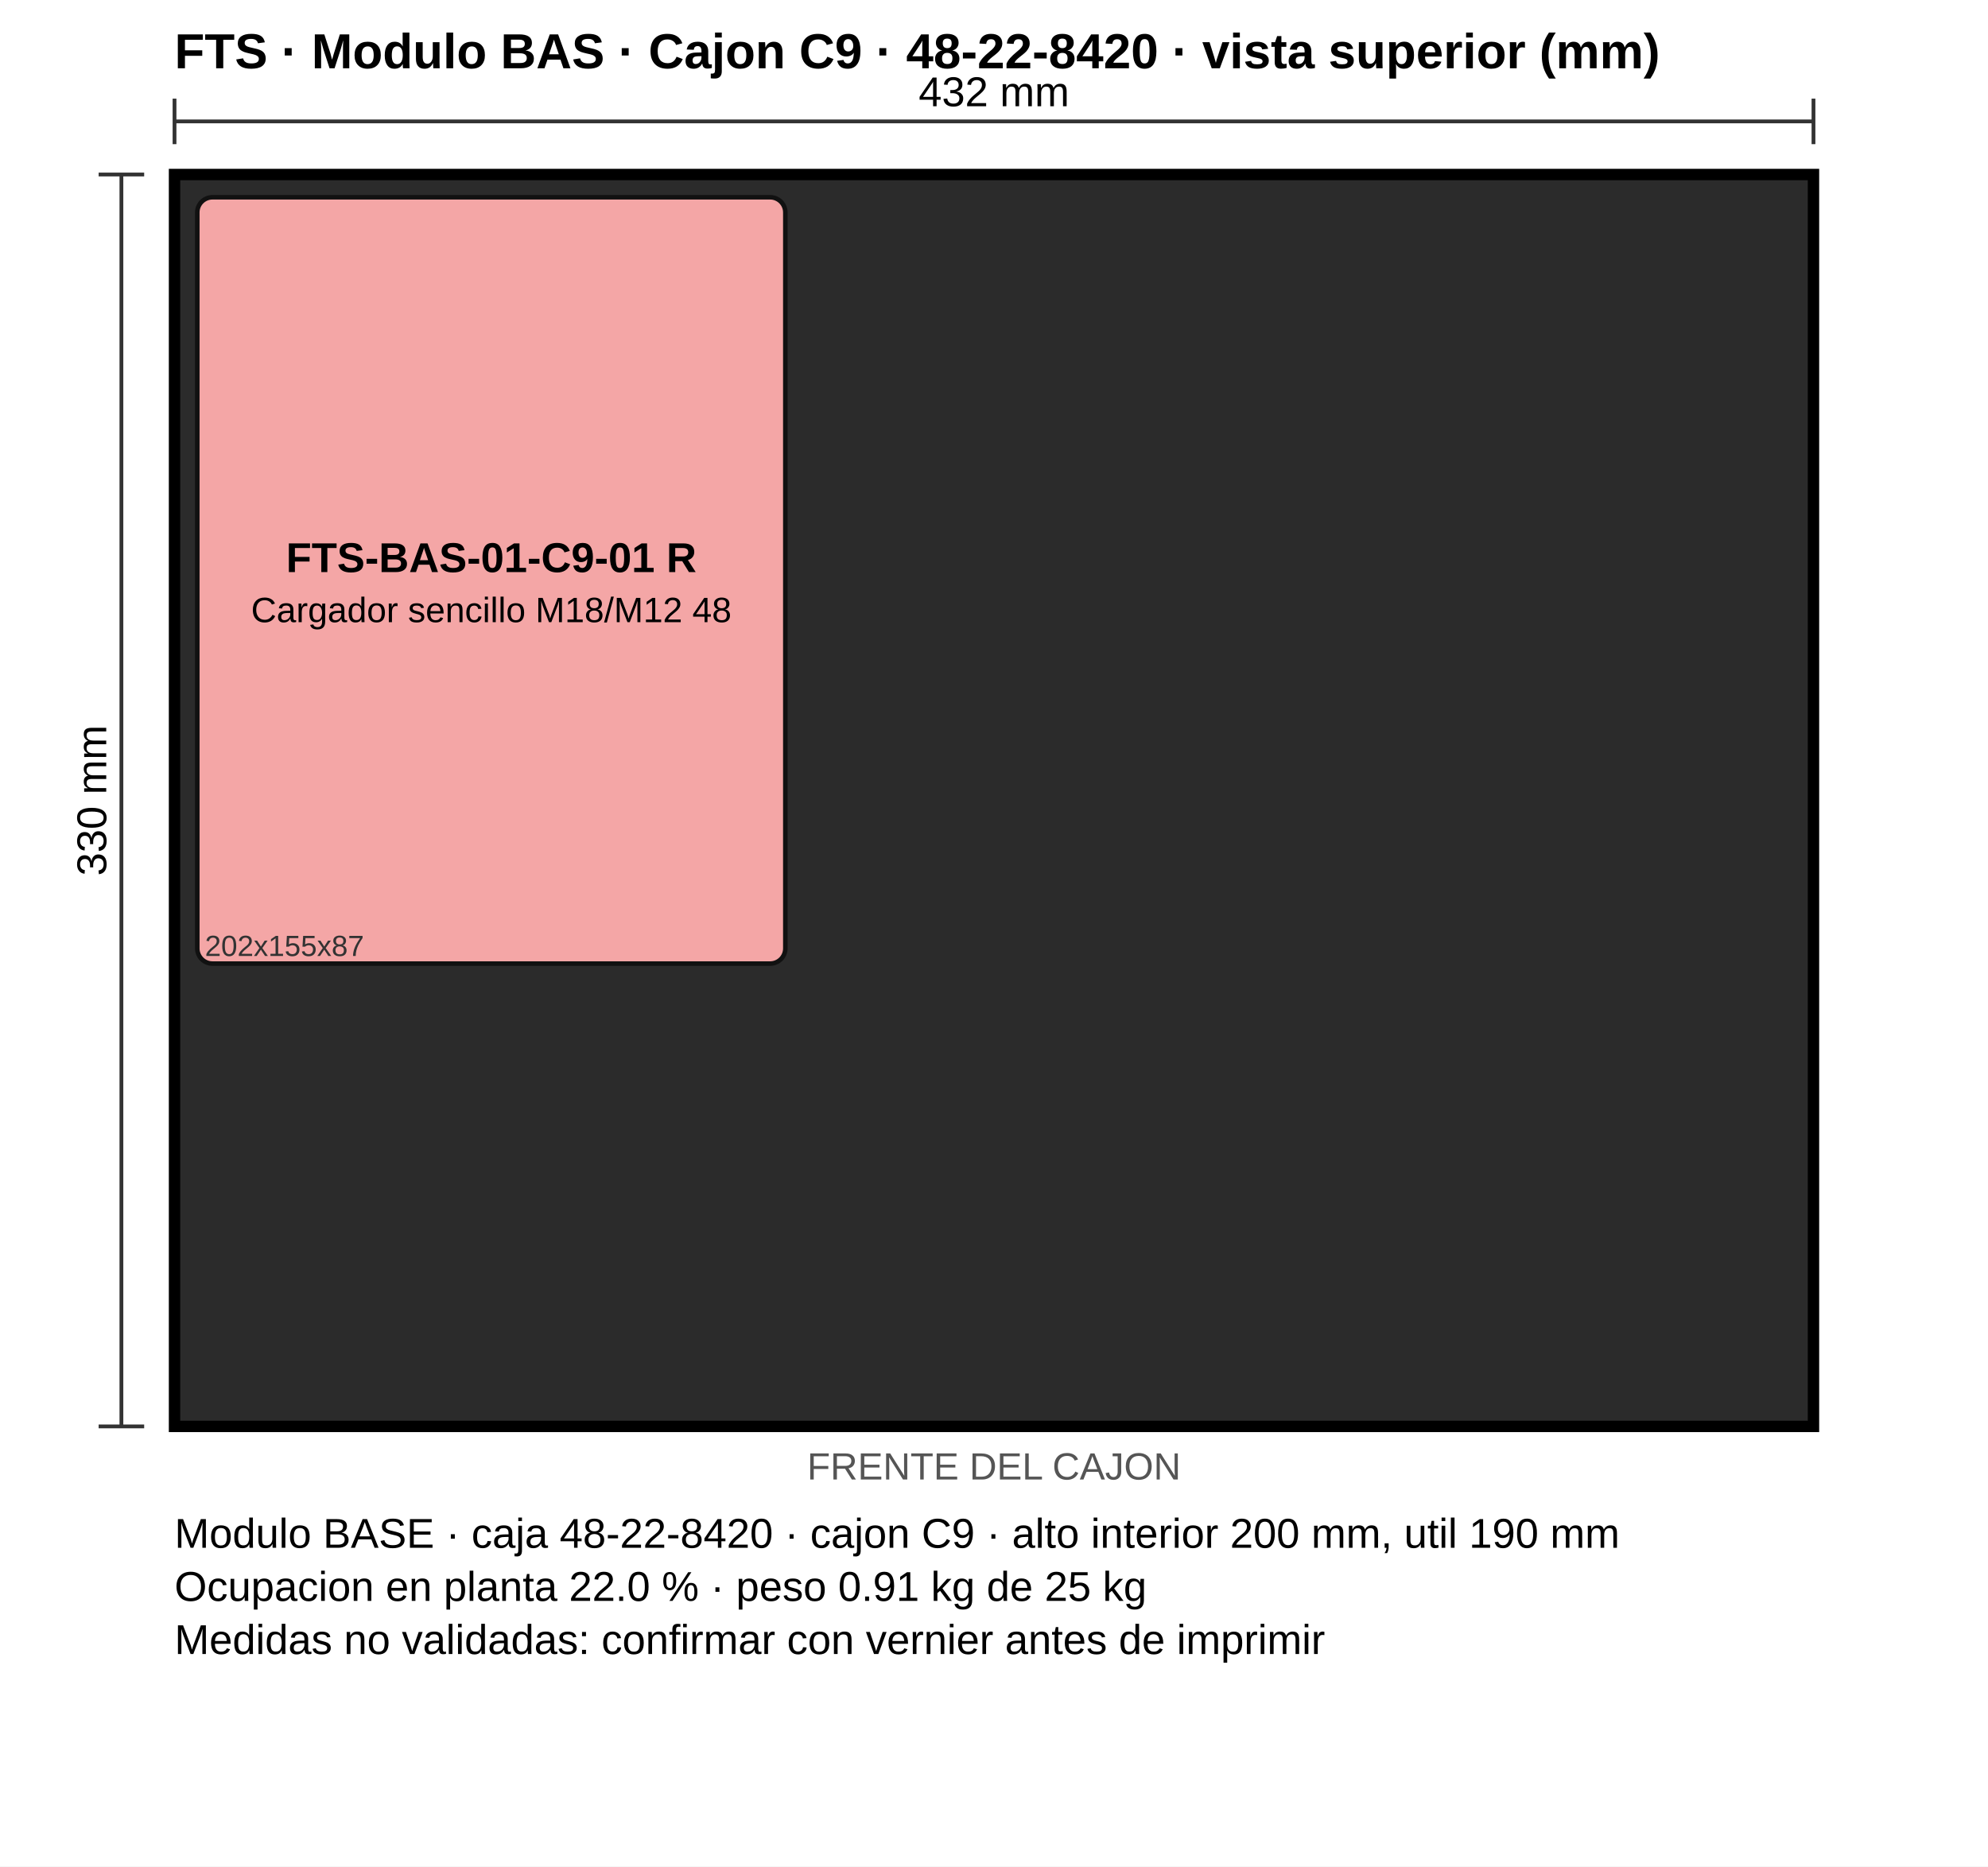
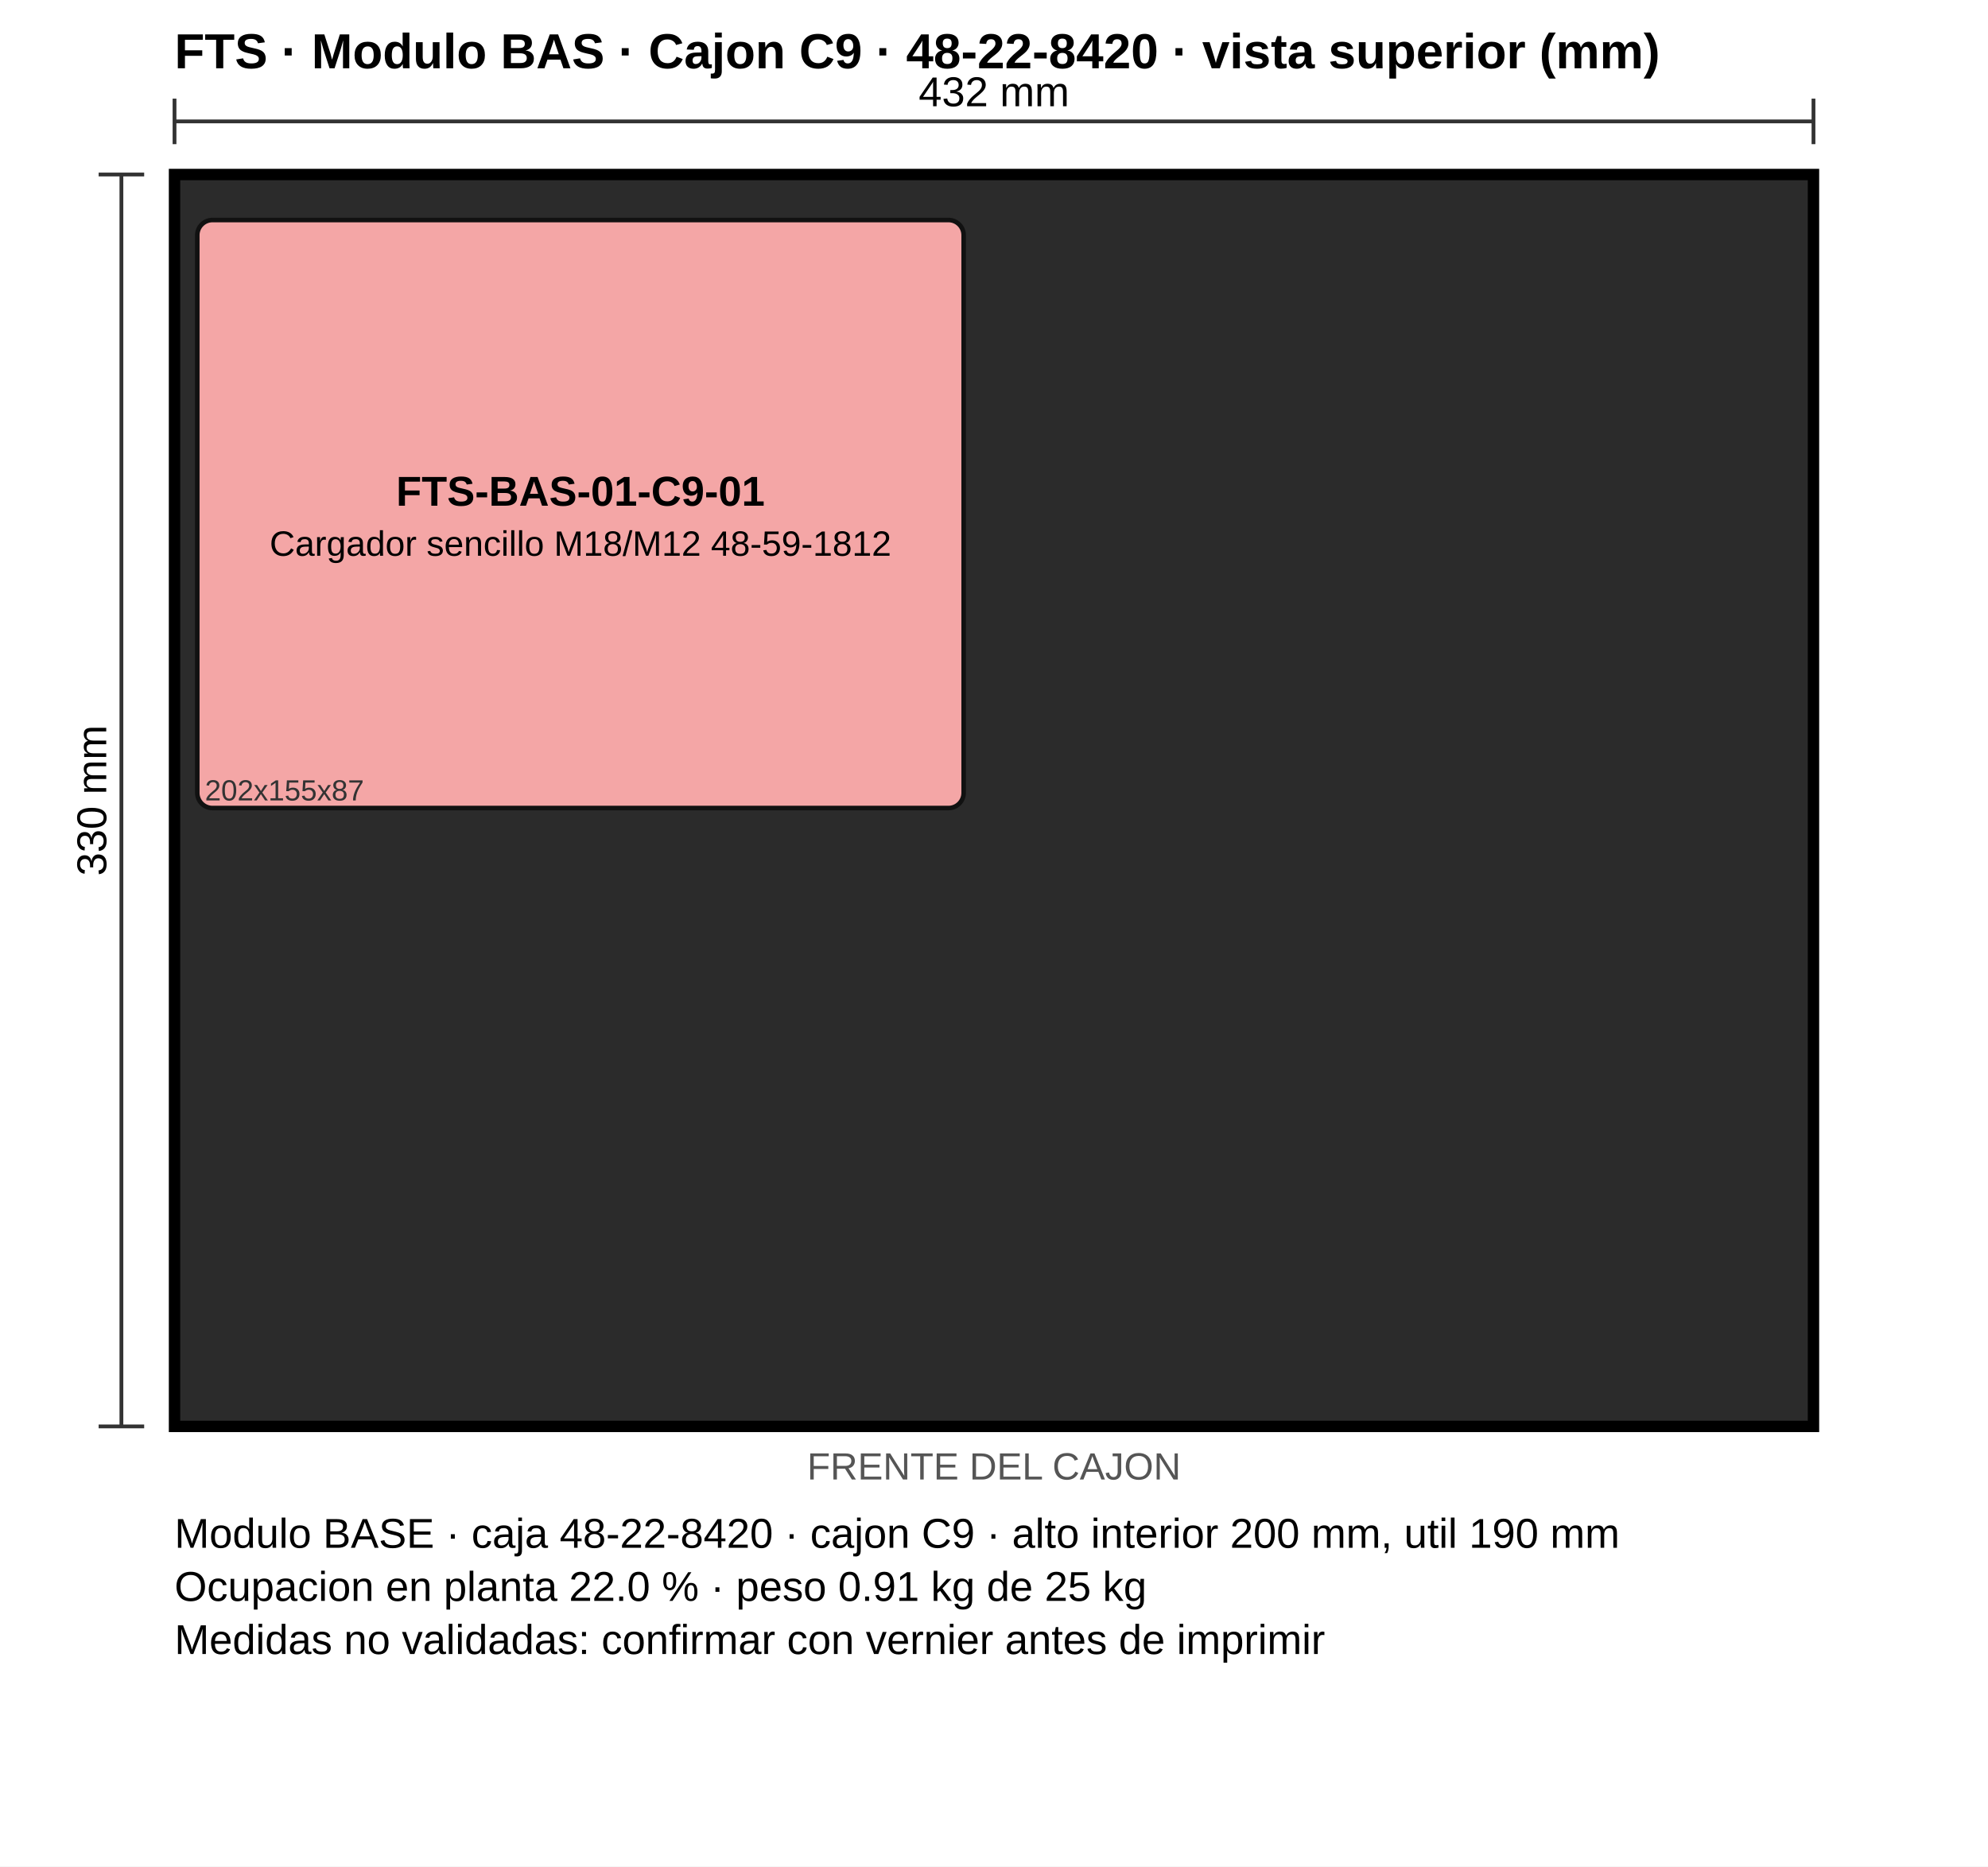
<svg xmlns="http://www.w3.org/2000/svg" viewBox="0 0 524 492" width="838" font-family="Arial, sans-serif">
  <rect x="0" y="0" width="524" height="492" fill="#ffffff" />
  <text x="46" y="18" font-size="13" font-weight="bold">FTS · Modulo BAS · Cajon C9 · 48-22-8420 · vista superior (mm)</text>
  <rect x="46" y="46" width="432" height="330" fill="#2b2b2b" stroke="#000" stroke-width="3" />
  <line x1="46" y1="32" x2="478" y2="32" stroke="#333" stroke-width="1" />
  <line x1="46" y1="26" x2="46" y2="38" stroke="#333" />
  <line x1="478" y1="26" x2="478" y2="38" stroke="#333" />
  <text x="262.0" y="28" font-size="11" text-anchor="middle">432 mm</text>
  <line x1="32" y1="46" x2="32" y2="376" stroke="#333" />
  <line x1="26" y1="46" x2="38" y2="46" stroke="#333" />
  <line x1="26" y1="376" x2="38" y2="376" stroke="#333" />
  <text x="28" y="211.0" font-size="11" text-anchor="middle" transform="rotate(-90 28 211.0)">330 mm</text>
  <text x="262.0" y="390" font-size="10" text-anchor="middle" fill="#555">FRENTE DEL CAJON</text>
-   <rect x="52" y="52" width="155" height="202" rx="4" fill="#F4A6A6" stroke="#111" stroke-width="1.2" />
-   <text x="129.5" y="150.8" font-size="11.0" text-anchor="middle" font-weight="bold">FTS-BAS-01-C9-01 R</text>
-   <text x="129.5" y="164.0" font-size="9.3" text-anchor="middle">Cargador sencillo M18/M12 48</text>
-   <text x="54" y="252" font-size="7.7" fill="#333">202x155x87</text>
+   <rect x="52" y="58" width="202.0" height="155.0" rx="4" fill="#F4A6A6" stroke="#111" stroke-width="1.2" />
+   <text x="153.0" y="133.3" font-size="11.0" text-anchor="middle" font-weight="bold">FTS-BAS-01-C9-01</text>
+   <text x="153.0" y="146.5" font-size="9.3" text-anchor="middle">Cargador sencillo M18/M12 48-59-1812</text>
+   <text x="54" y="211.0" font-size="7.7" fill="#333">202x155x87</text>
  <text x="46" y="408" font-size="11" fill="#000">Modulo BASE · caja 48-22-8420 · cajon C9 · alto interior 200 mm, util 190 mm</text>
  <text x="46" y="422" font-size="11" fill="#000">Ocupacion en planta 22.0 % · peso 0.91 kg de 25 kg</text>
  <text x="46" y="436" font-size="11" fill="#000">Medidas no validadas: confirmar con vernier antes de imprimir</text>
</svg>
